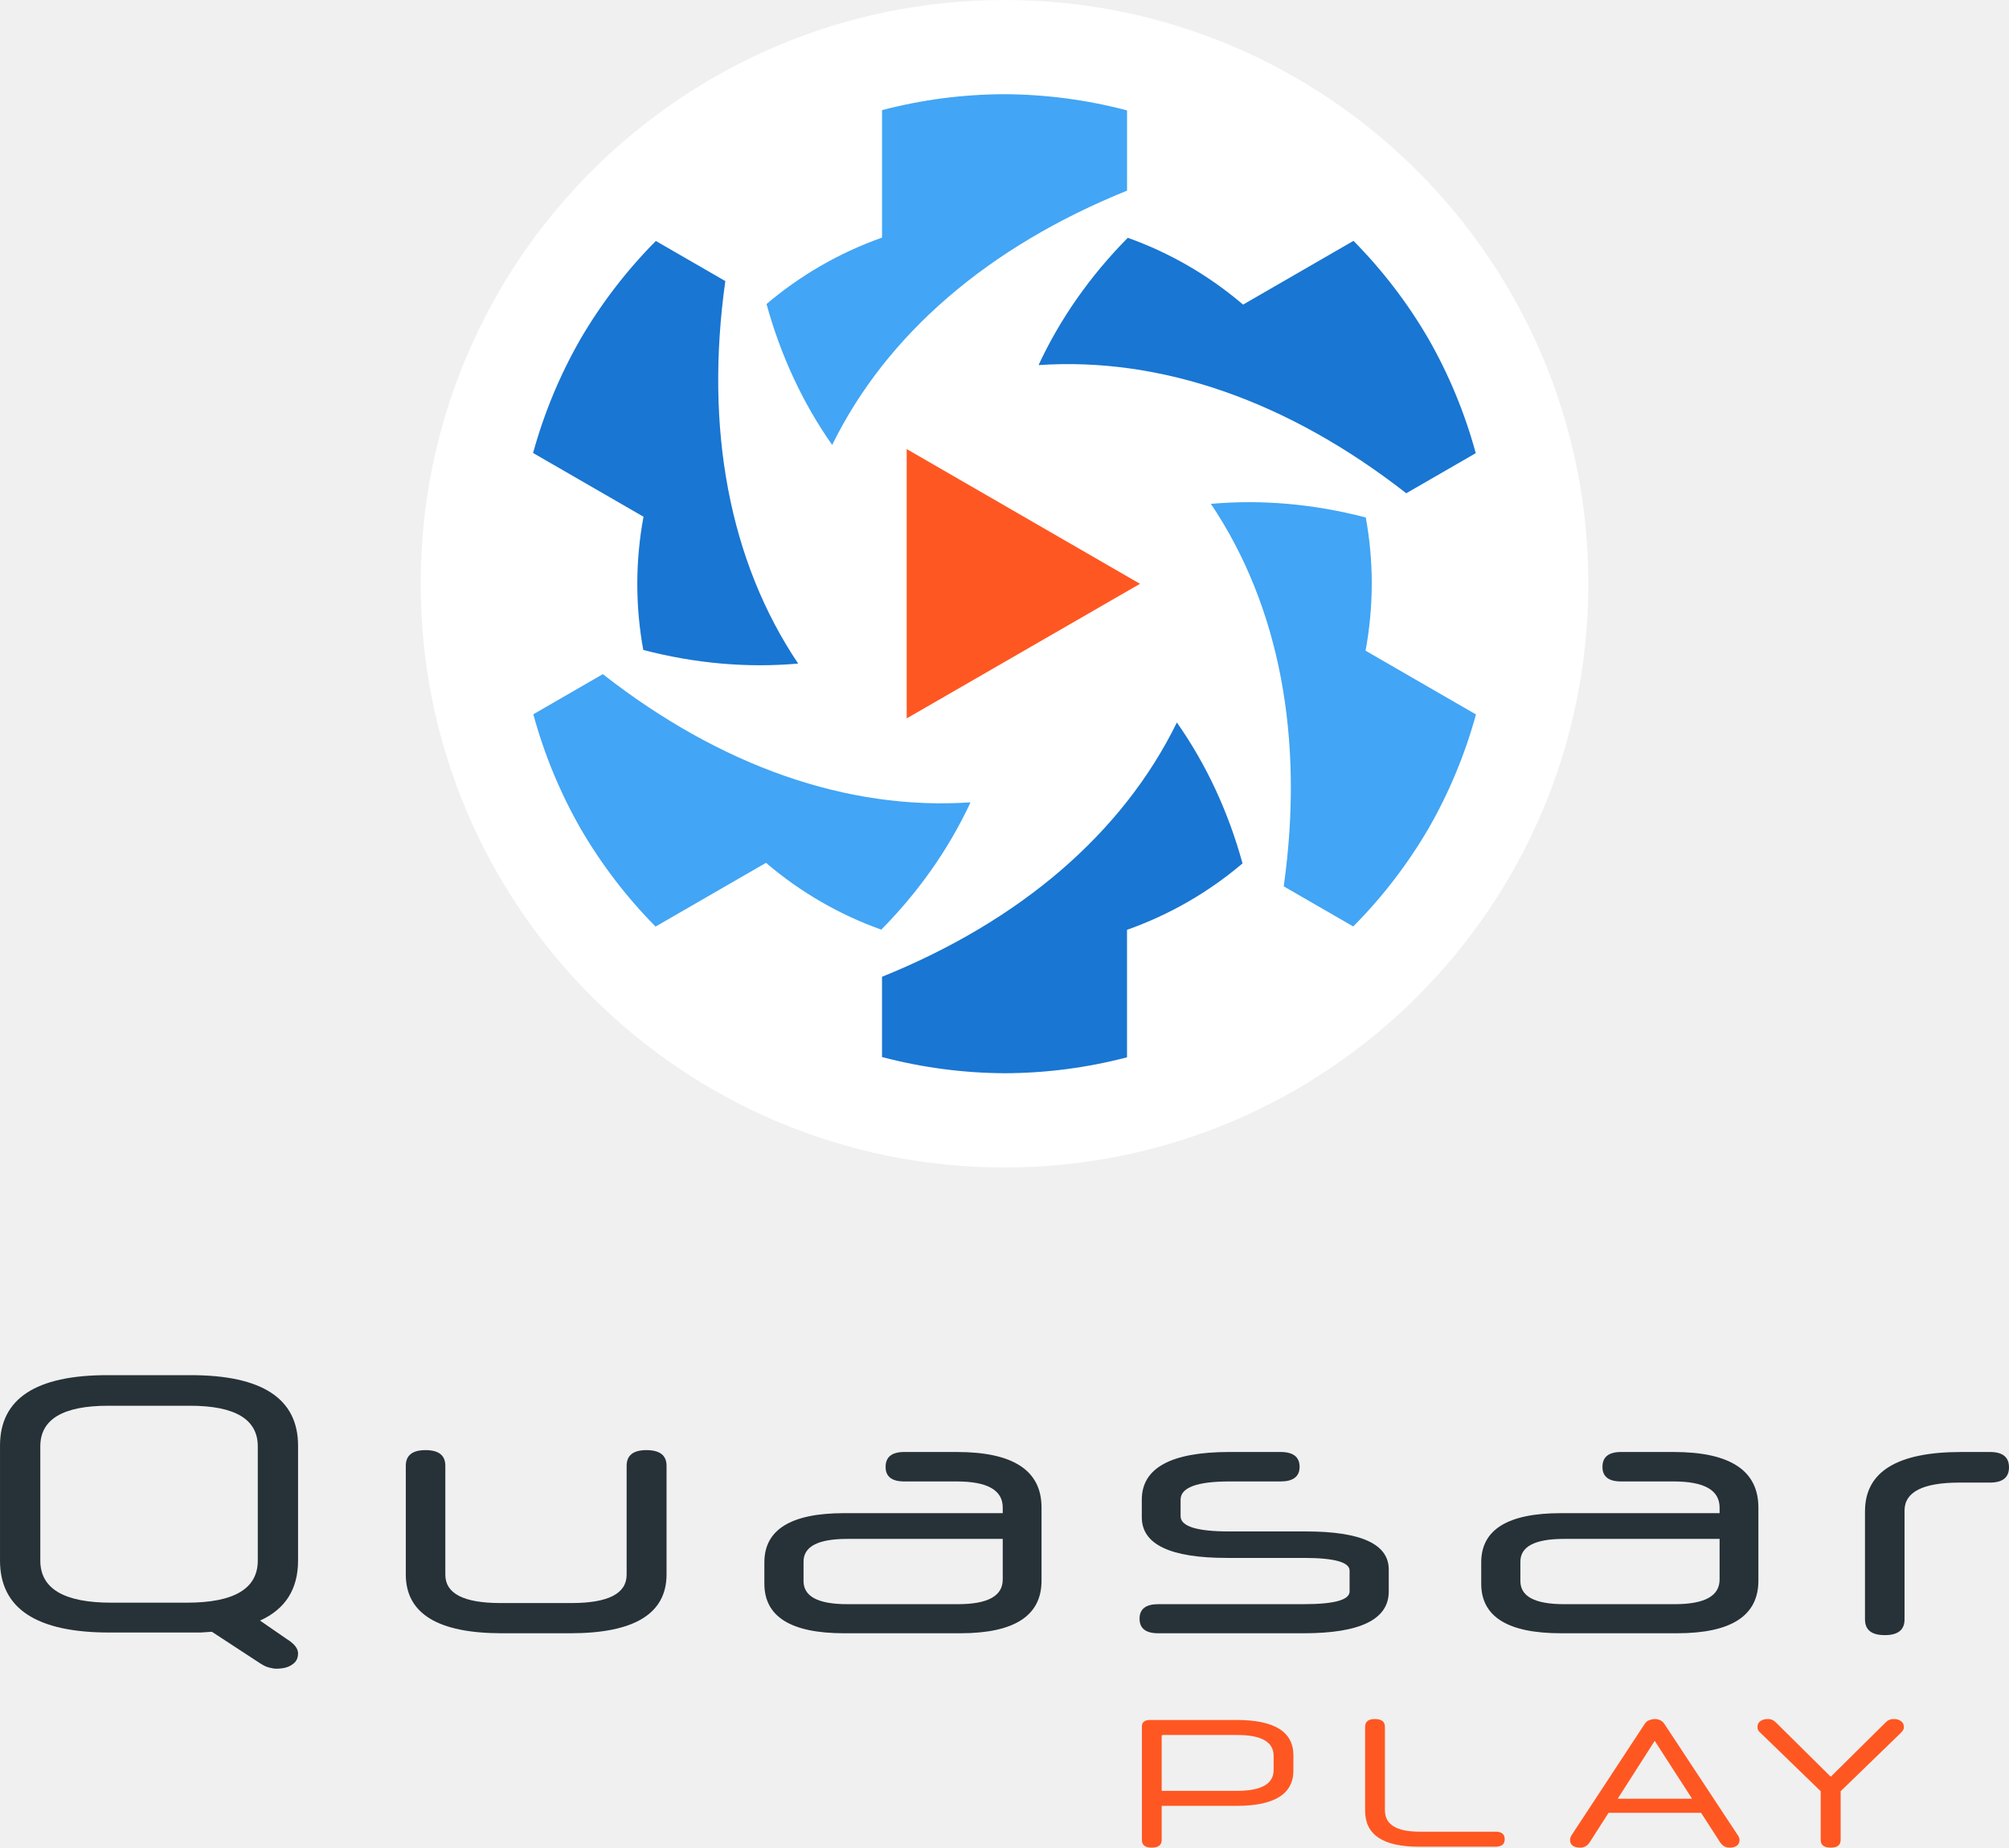
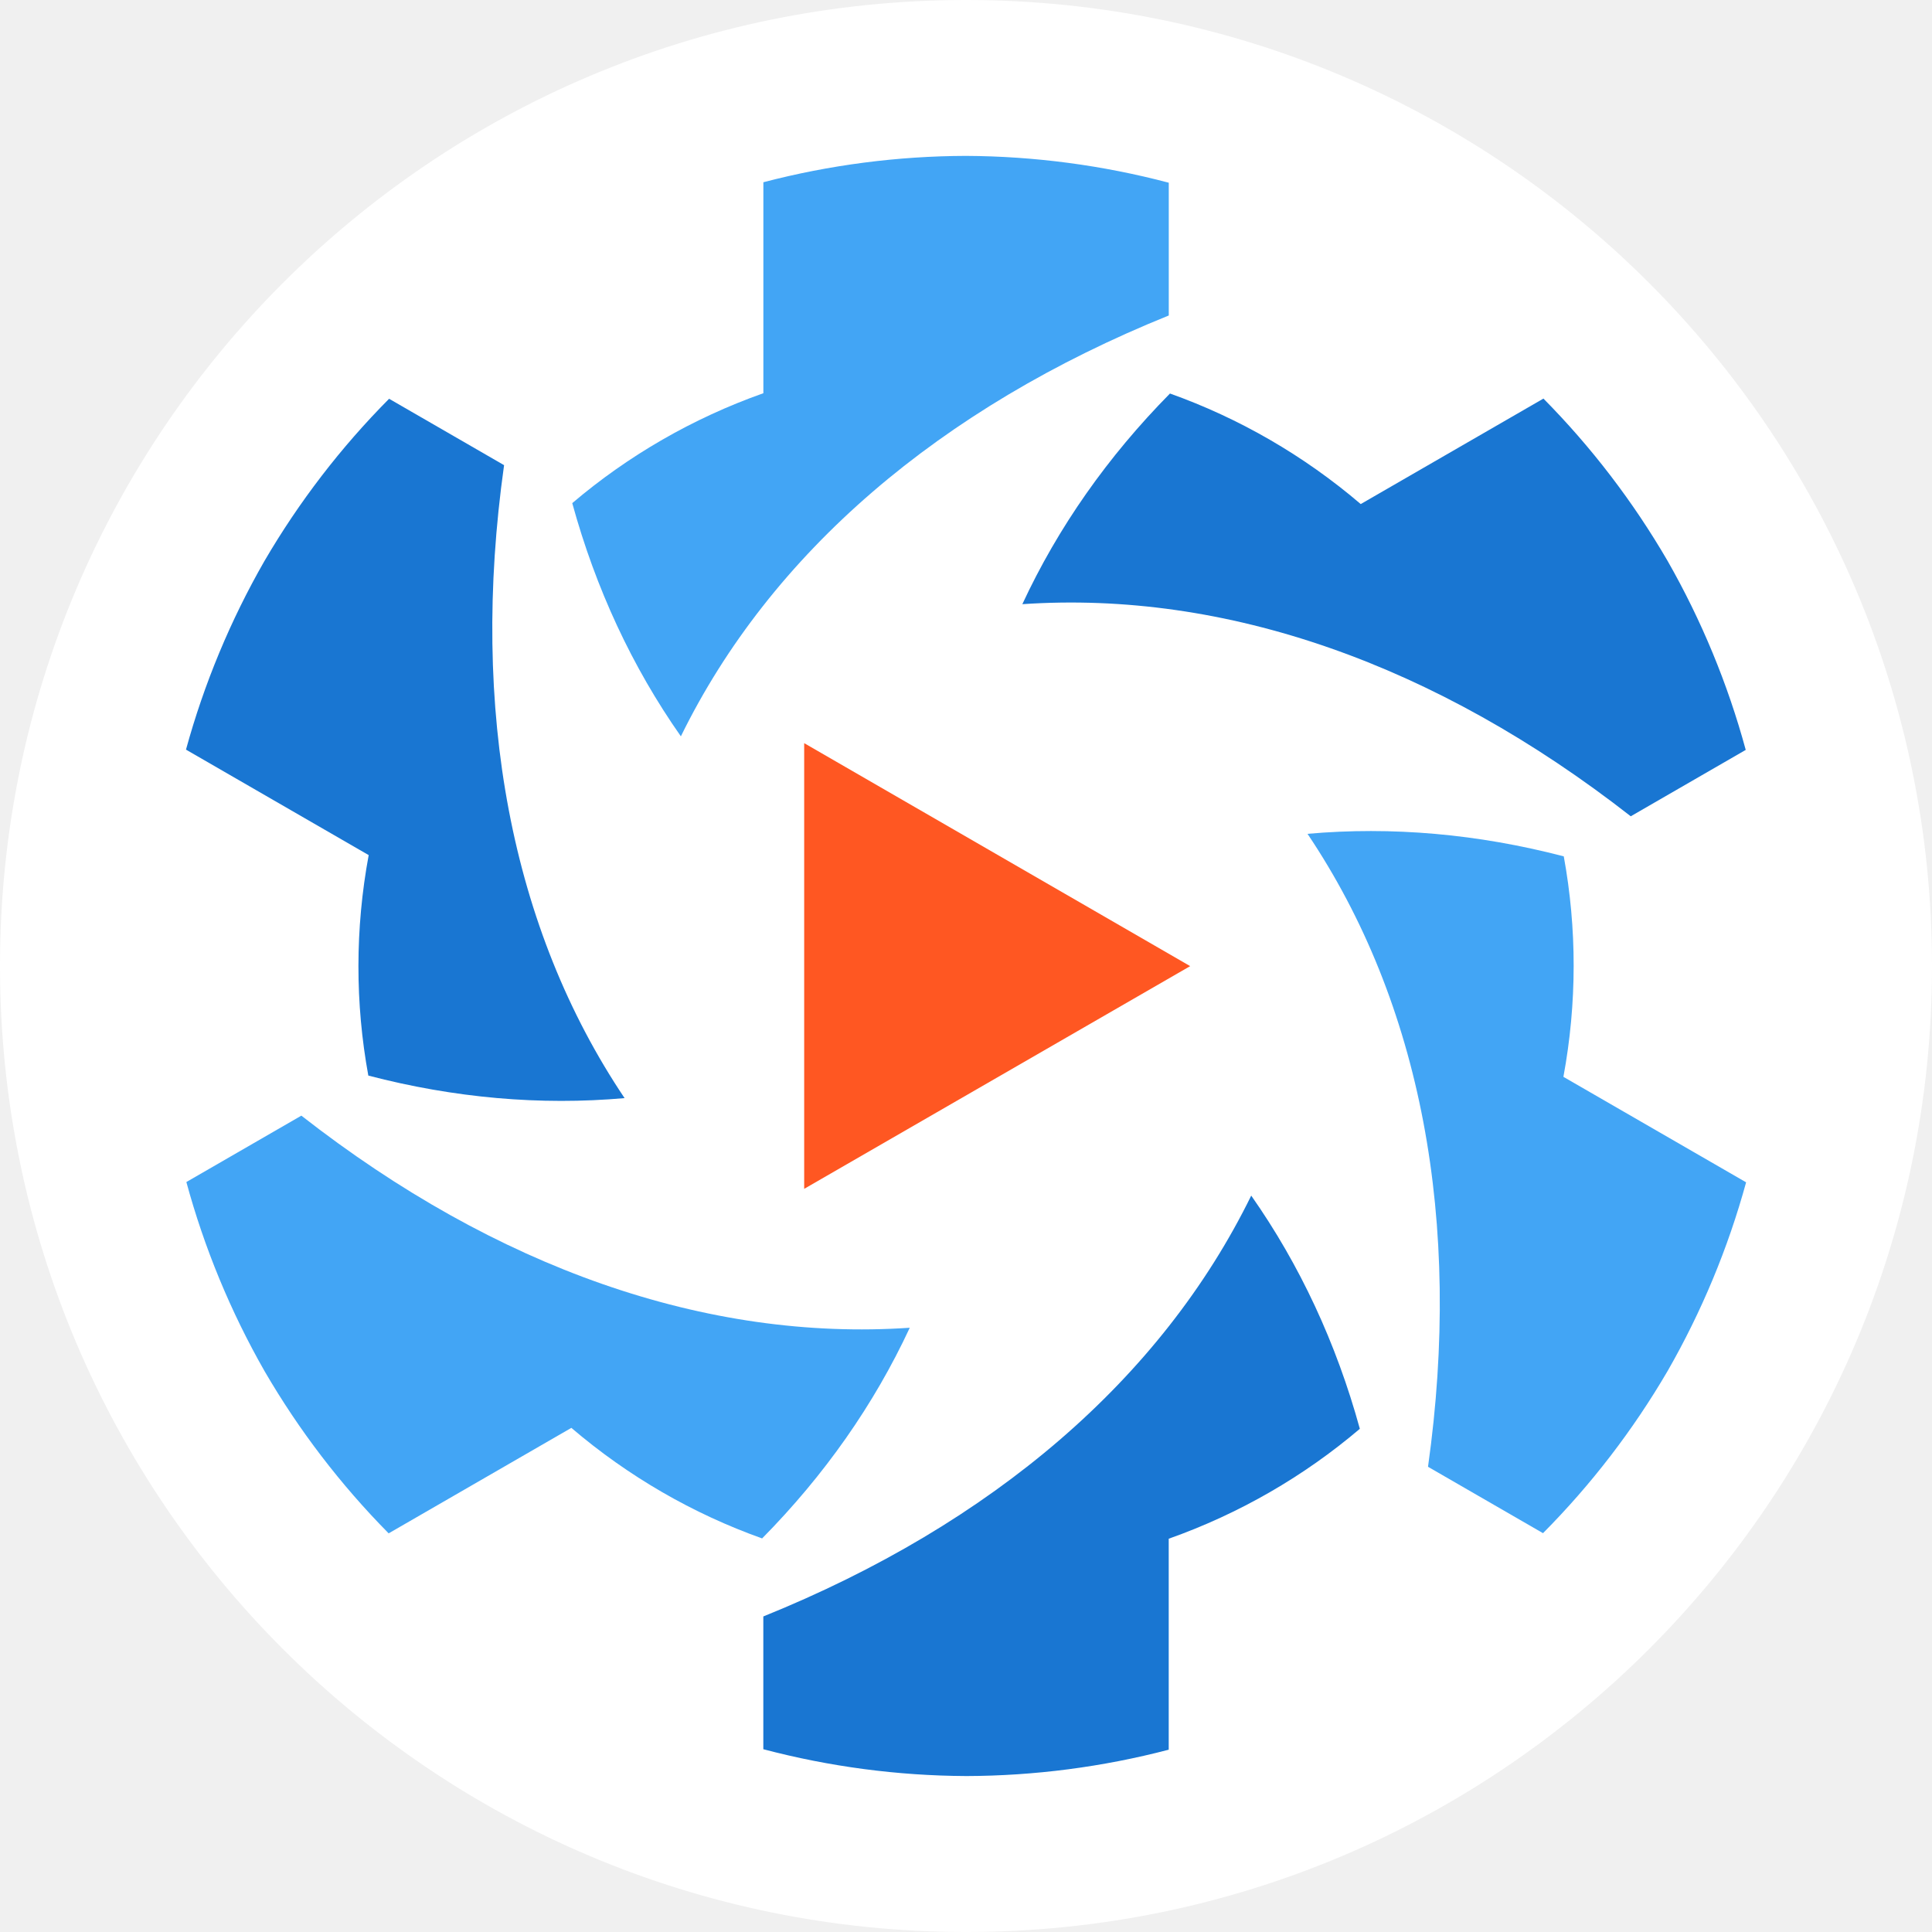
- <svg xmlns="http://www.w3.org/2000/svg" width="88.419mm" height="81.329mm" viewBox="0 0 313.294 288.175" id="svg3420" version="1.1">
+ <svg xmlns="http://www.w3.org/2000/svg" width="51.39mm" height="51.39mm" viewBox="0 0 182.091 182.091" id="svg3420" version="1.1">
  <defs id="defs3422" />
-   <g id="layer1" transform="translate(782.3615,326.0108)">
+   <g id="layer1" transform="translate(716.7598,326.0108)">
    <g transform="translate(-997.7615,-435.7017)" id="g3782">
      <g id="g4803" transform="matrix(0.3717971,0,0,0.3717971,941.1153,830.2344)">
        <circle r="244.88" style="opacity:1;fill:#ffffff;fill-opacity:1;stroke:none;stroke-width:50;stroke-linecap:square;stroke-linejoin:bevel;stroke-miterlimit:4;stroke-dasharray:none;stroke-opacity:1" id="circle8858-1-2" cx="-1530.588" cy="-1693.122" />
        <path style="fill:#1976d2;fill-opacity:1" mask="none" clip-path="none" d="m -1352.738,-1795.819 a 205.364,205.364 0 0 0 -31.47,-41.142 l -46.315,26.74 c -14.436,-12.331 -30.843,-21.777 -48.356,-28.026 -15.812,16.025 -28.373,33.93 -37.427,53.403 51.555,-3.509 104.8,15.15 154.231,53.77 l 29.148,-16.829 a 205.364,205.364 0 0 0 -19.811,-47.916 z" id="path8862-5-0" />
        <path id="path8864-4-9" d="m -1352.726,-1590.462 a 205.364,205.364 0 0 0 19.895,-47.825 l -46.315,-26.74 c 3.461,-18.668 3.438,-37.599 0.092,-55.89 -21.784,-5.681 -43.571,-7.607 -64.962,-5.711 28.816,42.894 39.28,98.335 30.549,160.453 l 29.148,16.829 a 205.364,205.364 0 0 0 31.591,-41.115 z" clip-path="none" mask="none" style="fill:#42a5f5;fill-opacity:1" />
        <path style="fill:#1976d2;fill-opacity:1" mask="none" clip-path="none" d="m -1530.564,-1487.774 a 205.364,205.364 0 0 0 51.365,-6.683 l 0,-53.48 c 17.897,-6.336 34.281,-15.822 48.449,-27.865 -5.972,-21.706 -15.198,-41.537 -27.535,-59.115 -22.739,46.402 -65.52,83.185 -123.682,106.683 l 0,33.657 a 205.364,205.364 0 0 0 51.402,6.801 z" id="path8866-7-3" />
        <path id="path8868-6-6" d="m -1708.414,-1590.441 a 205.364,205.364 0 0 0 31.47,41.142 l 46.315,-26.74 c 14.436,12.331 30.843,21.777 48.356,28.025 15.812,-16.024 28.373,-33.93 37.428,-53.403 -51.555,3.509 -104.8,-15.15 -154.231,-53.77 l -29.148,16.829 a 205.364,205.364 0 0 0 19.811,47.916 z" clip-path="none" mask="none" style="fill:#42a5f5;fill-opacity:1" />
        <path style="fill:#1976d2;fill-opacity:1" mask="none" clip-path="none" d="m -1708.426,-1795.798 a 205.364,205.364 0 0 0 -19.895,47.825 l 46.315,26.74 c -3.461,18.668 -3.438,37.599 -0.092,55.89 21.784,5.681 43.571,7.607 64.962,5.711 -28.816,-42.894 -39.28,-98.335 -30.549,-160.453 l -29.148,-16.829 a 205.364,205.364 0 0 0 -31.591,41.115 z" id="path8870-5-0" />
        <path id="path8872-6-6" d="m -1530.588,-1898.486 a 205.364,205.364 0 0 0 -51.366,6.683 l 0,53.48 c -17.897,6.336 -34.28,15.822 -48.449,27.865 5.972,21.706 15.198,41.537 27.535,59.115 22.739,-46.403 65.52,-83.185 123.682,-106.683 l 1e-4,-33.658 a 205.364,205.364 0 0 0 -51.402,-6.801 z" clip-path="none" mask="none" style="fill:#42a5f5;fill-opacity:1" />
        <path id="path4375" d="m -1473.76,-1693.09 -97.848,56.458 0,-112.982 z" class="st1" style="fill:#ff5722;fill-opacity:1" />
      </g>
-       <g id="g4777" transform="matrix(0.3717971,0,0,0.3717971,633.4968,976.5643)">
-         <g transform="matrix(3.113367,0,0,3.113367,2376.586,-2090.943)" id="g4579-2-2-69-3" style="fill:#263238;fill-opacity:1">
-           <g id="g4445-2-8-9-1" transform="translate(12.49995,7.809312)" style="fill:#263238;fill-opacity:1">
-             <g transform="translate(-712.8558,-503.2681)" id="g4561-6-7-3-4-9" style="fill:#263238;fill-opacity:1">
-               <g style="font-style:normal;font-weight:normal;font-size:50.258px;line-height:125%;font-family:sans-serif;letter-spacing:0px;word-spacing:0px;fill:#263238;fill-opacity:1;stroke:none;stroke-width:1px;stroke-linecap:butt;stroke-linejoin:miter;stroke-opacity:1" id="flowRoot4513-6-6-0-0-4">
-                 <path d="m -395.641,638.038 q -0.704,0.05 -1.508,0.101 -0.754,0 -1.608,0 l -10.705,0 q -14.726,0 -14.726,-9.7 l 0,-15.479 q 0,-9.499 14.474,-9.499 l 11.207,0 q 14.474,0 14.474,9.499 l 0,15.479 q 0,5.78 -5.126,8.091 l 3.568,2.463 q 1.558,0.955 1.558,1.96 0,1.005 -0.804,1.508 -0.754,0.553 -2.161,0.553 -0.352,0 -0.905,-0.151 -0.503,-0.101 -1.206,-0.553 l -6.534,-4.272 z m 6.182,-24.978 q 0,-5.478 -9.147,-5.478 l -11.006,0 q -9.147,0 -9.147,5.478 l 0,15.379 q 0,5.679 9.549,5.679 l 10.202,0 q 9.549,0 9.549,-5.679 l 0,-15.379 z" style="font-style:normal;font-variant:normal;font-weight:normal;font-stretch:normal;font-size:50.258px;font-family:'Neuropol X';-inkscape-font-specification:'Neuropol X';letter-spacing:5px;word-spacing:0px;fill:#263238;fill-opacity:1" id="path3485" />
-                 <path d="m -356.554,638.239 q -12.966,0 -12.966,-7.941 l 0,-14.625 q 0,-2.111 2.664,-2.111 2.664,0 2.664,2.111 l 0,14.675 q 0,3.82 7.438,3.82 l 9.549,0 q 7.438,0 7.438,-3.82 l 0,-14.675 q 0,-2.111 2.664,-2.111 2.714,0 2.714,2.111 l 0,14.625 q 0,7.941 -12.966,7.941 l -9.197,0 z" style="font-style:normal;font-variant:normal;font-weight:normal;font-stretch:normal;font-size:50.258px;font-family:'Neuropol X';-inkscape-font-specification:'Neuropol X';letter-spacing:5px;word-spacing:0px;fill:#263238;fill-opacity:1" id="path3487" />
-                 <path d="m -310.457,638.239 q -10.755,0 -10.755,-6.684 l 0,-2.865 q 0,-6.634 10.755,-6.634 l 21.36,0 0,-0.754 q 0,-3.518 -6.182,-3.518 l -7.086,0 q -2.513,0 -2.513,-1.96 0,-2.01 2.513,-2.01 l 7.086,0 q 11.409,0 11.409,7.488 l 0,9.851 q 0,7.086 -10.956,7.086 l -15.63,0 z m 15.329,-3.92 q 6.031,0 6.031,-3.317 l 0,-5.478 -20.957,0 q -5.88,0 -5.88,3.066 l 0,2.613 q 0,3.116 5.88,3.116 l 14.927,0 z" style="font-style:normal;font-variant:normal;font-weight:normal;font-stretch:normal;font-size:50.258px;font-family:'Neuropol X';-inkscape-font-specification:'Neuropol X';letter-spacing:5px;word-spacing:0px;fill:#263238;fill-opacity:1" id="path3489" />
-                 <path d="m -237.092,632.61 q 0,5.629 -11.459,5.629 l -19.601,0 q -2.513,0 -2.513,-1.96 0,-1.96 2.513,-1.96 l 19.601,0 q 6.182,0 6.182,-1.709 l 0,-2.814 q 0,-1.709 -6.182,-1.709 l -10.353,0 q -11.459,0 -11.459,-5.478 l 0,-2.362 q 0,-6.433 11.811,-6.433 l 6.885,0 q 2.563,0 2.563,2.01 0,1.005 -0.704,1.508 -0.653,0.452 -1.86,0.452 l -6.885,0 q -6.584,0 -6.584,2.463 l 0,2.211 q 0,2.061 6.534,2.061 l 10.353,0 q 11.157,0 11.157,5.126 l 0,2.965 z" style="font-style:normal;font-variant:normal;font-weight:normal;font-stretch:normal;font-size:50.258px;font-family:'Neuropol X';-inkscape-font-specification:'Neuropol X';letter-spacing:5px;word-spacing:0px;fill:#263238;fill-opacity:1" id="path3491" />
-                 <path d="m -213.881,638.239 q -10.755,0 -10.755,-6.684 l 0,-2.865 q 0,-6.634 10.755,-6.634 l 21.36,0 0,-0.754 q 0,-3.518 -6.182,-3.518 l -7.086,0 q -2.513,0 -2.513,-1.96 0,-2.01 2.513,-2.01 l 7.086,0 q 11.409,0 11.409,7.488 l 0,9.851 q 0,7.086 -10.956,7.086 l -15.63,0 z m 15.329,-3.92 q 6.031,0 6.031,-3.317 l 0,-5.478 -20.957,0 q -5.88,0 -5.88,3.066 l 0,2.613 q 0,3.116 5.88,3.116 l 14.927,0 z" style="font-style:normal;font-variant:normal;font-weight:normal;font-stretch:normal;font-size:50.258px;font-family:'Neuropol X';-inkscape-font-specification:'Neuropol X';letter-spacing:5px;word-spacing:0px;fill:#263238;fill-opacity:1" id="path3493" />
-                 <path d="m -172.931,621.805 q 0,-7.991 12.966,-7.991 l 3.87,0 q 2.563,0 2.563,2.061 0,2.061 -2.563,2.061 l -4.071,0 q -7.438,0 -7.438,3.769 l 0,14.675 q 0,2.111 -2.664,2.111 -2.664,0 -2.664,-2.111 l 0,-14.575 z" style="font-style:normal;font-variant:normal;font-weight:normal;font-stretch:normal;font-size:50.258px;font-family:'Neuropol X';-inkscape-font-specification:'Neuropol X';letter-spacing:5px;word-spacing:0px;fill:#263238;fill-opacity:1" id="path3495" />
-               </g>
-             </g>
-           </g>
-         </g>
-         <g style="fill:#ff5722;fill-opacity:1" id="g4747" transform="matrix(3.417509,0,0,3.417509,2585.175,-1948.625)">
-           <g style="fill:#ff5722;fill-opacity:1" transform="translate(12.49995,7.809312)" id="g4749">
-             <g style="fill:#ff5722;fill-opacity:1" id="g4751" transform="translate(-712.8558,-503.2681)">
-               <g style="font-style:normal;font-weight:normal;font-size:50.258px;line-height:125%;font-family:sans-serif;letter-spacing:0px;word-spacing:0px;fill:#ff5722;fill-opacity:1;stroke:none;stroke-width:1px;stroke-linecap:butt;stroke-linejoin:miter;stroke-opacity:1" id="flowRoot4753">
-                 <path d="m -226.402,600.736 q 0,4.339 -6.992,4.339 l -9.173,0 0,4.182 q 0,0.944 -1.237,0.944 -1.192,0 -1.192,-0.944 l 0,-13.94 q 0,-0.787 1.034,-0.787 l 10.567,0 q 6.992,0 6.992,4.339 l 0,1.866 z m -16.166,2.496 9.241,0 q 4.497,0 4.497,-2.563 l 0,-1.731 q 0,-2.563 -4.474,-2.563 l -9.083,0 q -0.18,0 -0.18,0.157 l 0,6.7 z" style="font-style:normal;font-variant:normal;font-weight:normal;font-stretch:normal;font-size:22.484px;font-family:'Neuropol X';-inkscape-font-specification:'Neuropol X';text-align:end;letter-spacing:5px;word-spacing:0px;text-anchor:end;fill:#ff5722;fill-opacity:1" id="path3498" />
-                 <path d="m -211.012,610.089 q -6.588,0 -6.588,-4.407 l 0,-10.32 q 0,-0.944 1.192,-0.944 1.237,0 1.237,0.944 l 0,10.253 q 0,2.631 4.272,2.631 l 9.308,0 q 1.124,0 1.124,0.922 0,0.922 -1.124,0.922 l -9.421,0 z" style="font-style:normal;font-variant:normal;font-weight:normal;font-stretch:normal;font-size:22.484px;font-family:'Neuropol X';-inkscape-font-specification:'Neuropol X';text-align:end;letter-spacing:5px;word-spacing:0px;text-anchor:end;fill:#ff5722;fill-opacity:1" id="path3500" />
-                 <path d="m -176.369,605.929 -11.354,0 -2.316,3.62 q -0.427,0.652 -1.169,0.652 -0.562,0 -0.899,-0.225 -0.337,-0.247 -0.337,-0.697 0,-0.18 0.045,-0.315 0.045,-0.157 0.202,-0.382 l 8.904,-13.558 q 0.202,-0.315 0.517,-0.45 0.337,-0.135 0.719,-0.157 0.787,0 1.192,0.607 l 8.926,13.535 q 0.18,0.225 0.225,0.382 0.067,0.157 0.067,0.337 0,0.45 -0.337,0.697 -0.337,0.225 -0.899,0.225 -0.719,0 -1.147,-0.652 l -2.338,-3.62 z m -10.23,-1.731 9.128,0 -4.587,-7.105 -4.542,7.105 z" style="font-style:normal;font-variant:normal;font-weight:normal;font-stretch:normal;font-size:22.484px;font-family:'Neuropol X';-inkscape-font-specification:'Neuropol X';text-align:end;letter-spacing:5px;word-spacing:0px;text-anchor:end;fill:#ff5722;fill-opacity:1" id="path3502" />
-                 <path d="m -159.237,603.276 0,5.981 q 0,0.944 -1.214,0.944 -1.237,0 -1.237,-0.944 l 0,-5.981 -7.352,-7.127 q -0.202,-0.18 -0.315,-0.337 -0.09,-0.18 -0.09,-0.427 0,-0.45 0.337,-0.697 0.337,-0.27 0.922,-0.27 0.36,0 0.585,0.112 0.225,0.112 0.472,0.36 l 6.678,6.61 6.7,-6.633 q 0.225,-0.225 0.45,-0.337 0.247,-0.112 0.63,-0.112 0.517,0 0.854,0.27 0.337,0.247 0.337,0.697 0,0.247 -0.112,0.427 -0.112,0.157 -0.292,0.337 l -7.352,7.127 z" style="font-style:normal;font-variant:normal;font-weight:normal;font-stretch:normal;font-size:22.484px;font-family:'Neuropol X';-inkscape-font-specification:'Neuropol X';text-align:end;letter-spacing:5px;word-spacing:0px;text-anchor:end;fill:#ff5722;fill-opacity:1" id="path3504" />
-               </g>
-             </g>
-           </g>
-         </g>
-       </g>
    </g>
  </g>
</svg>
